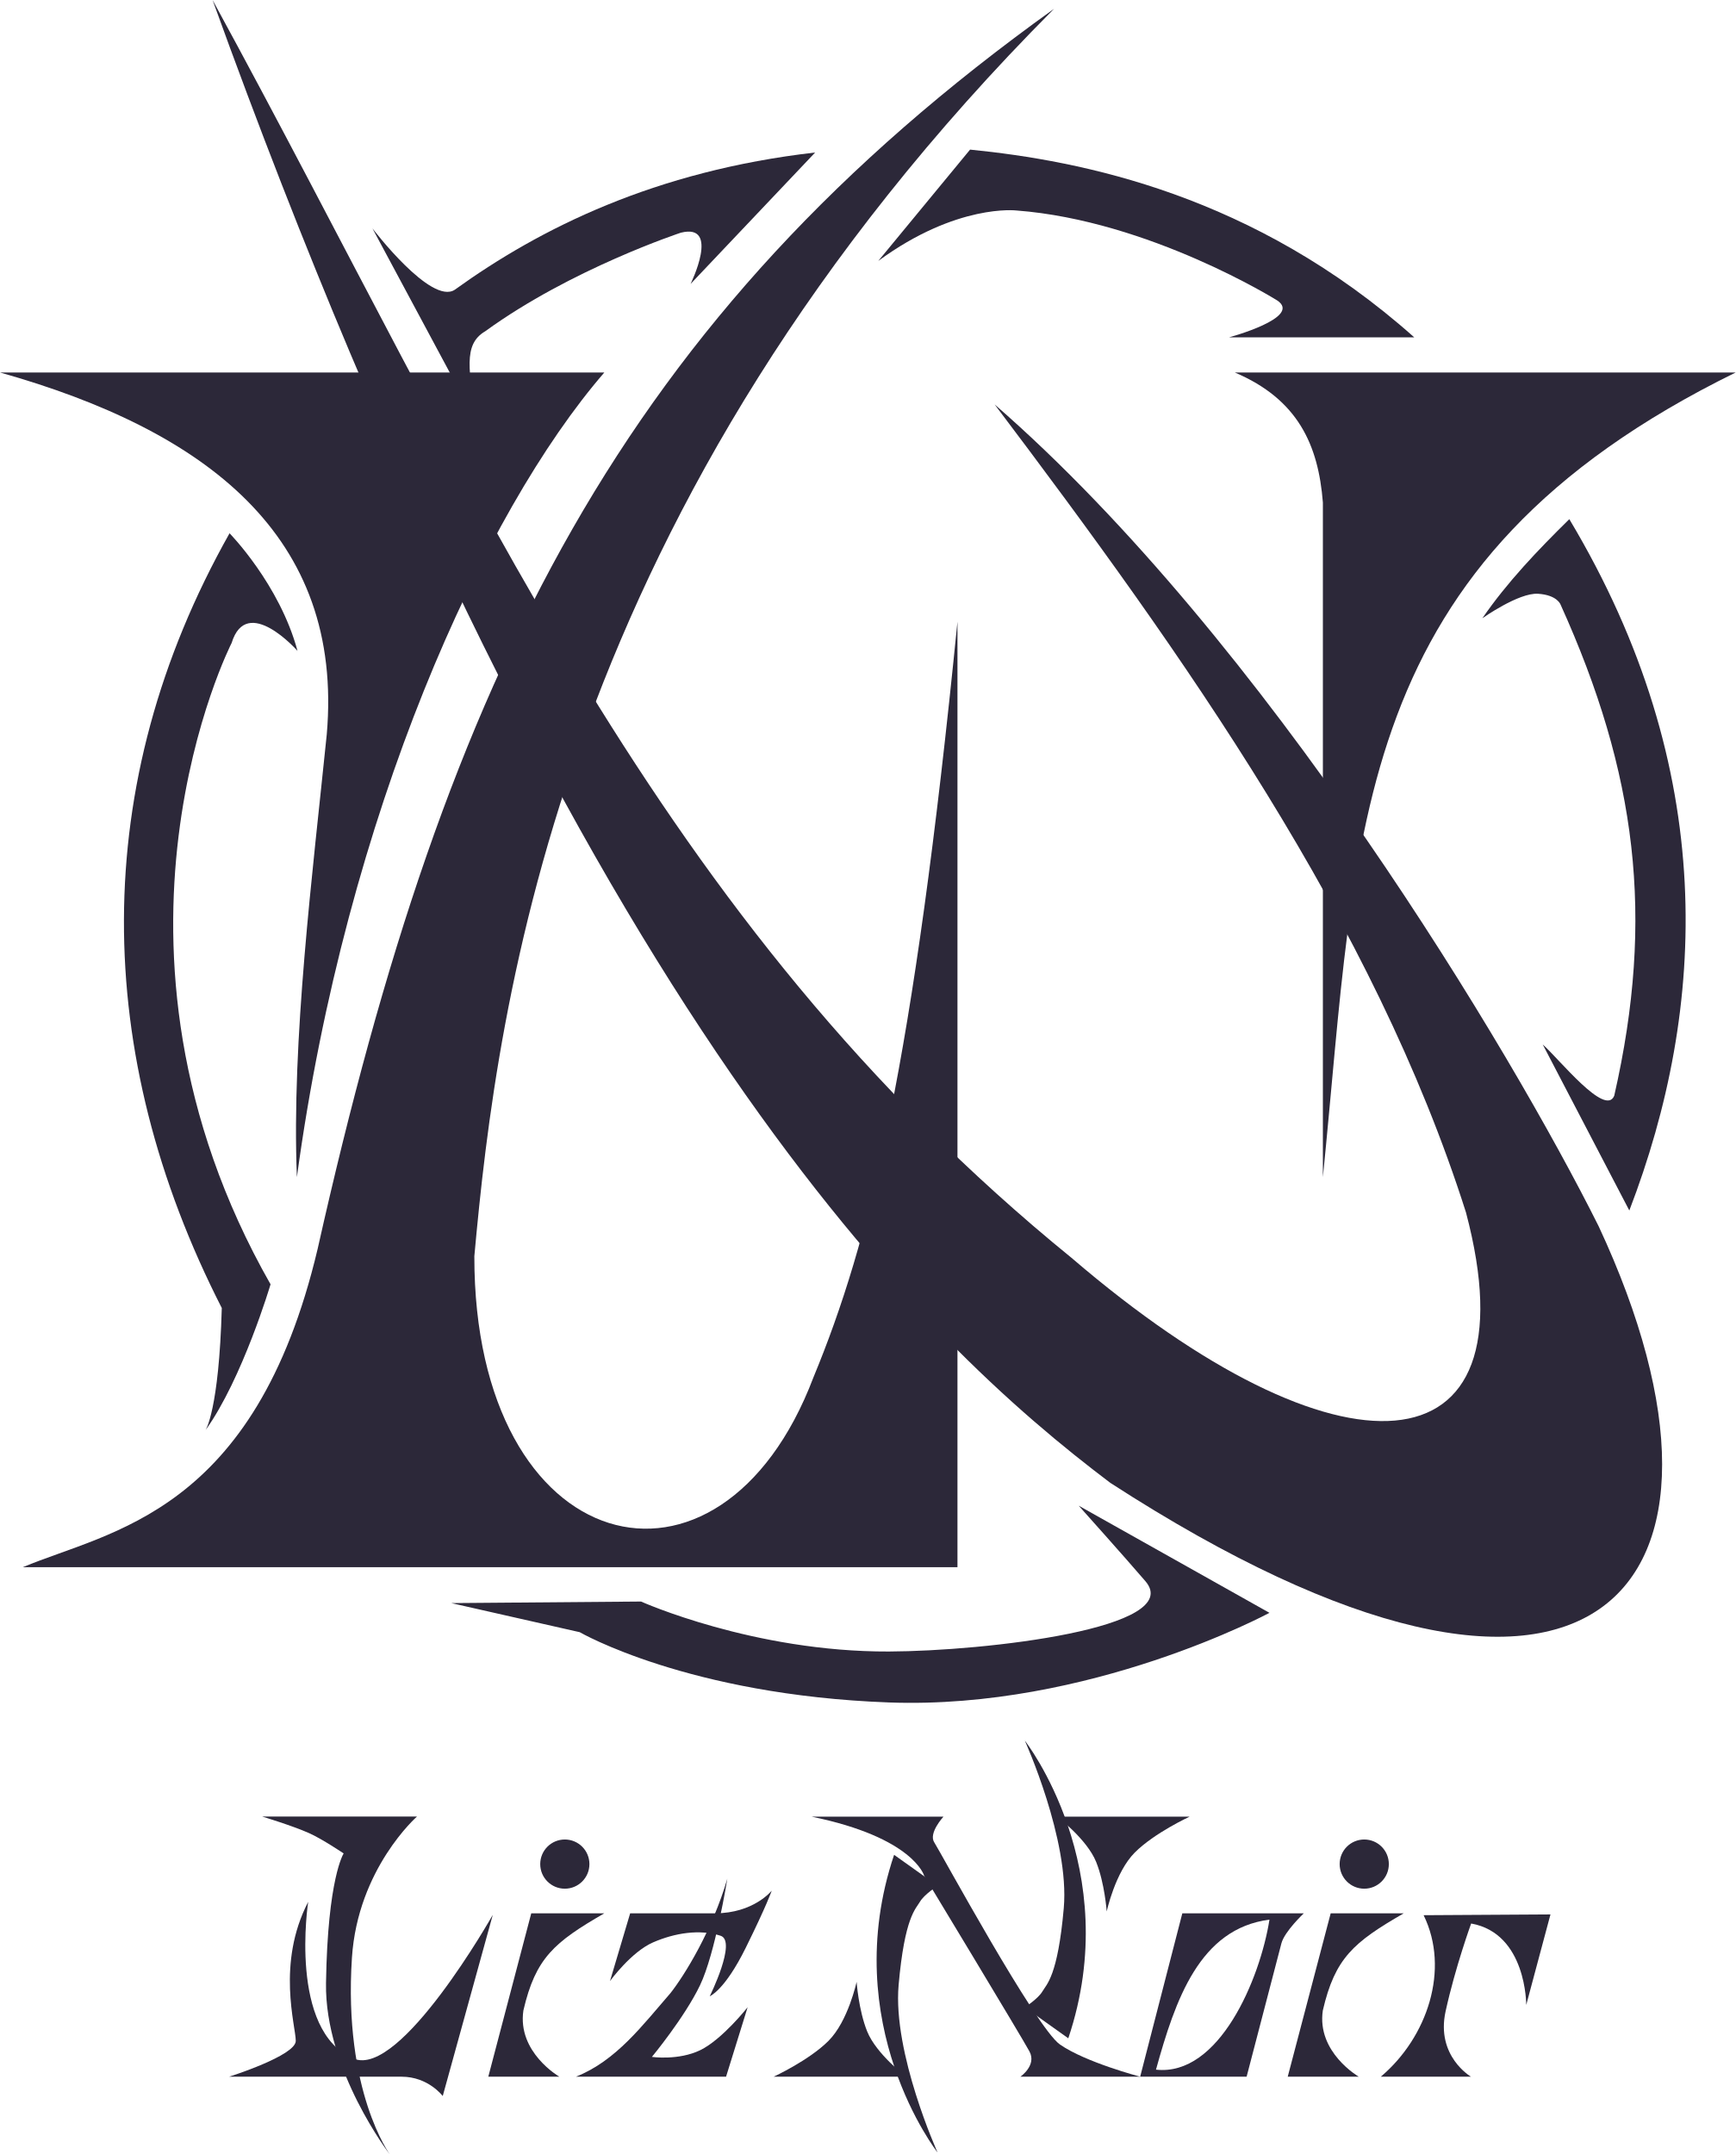
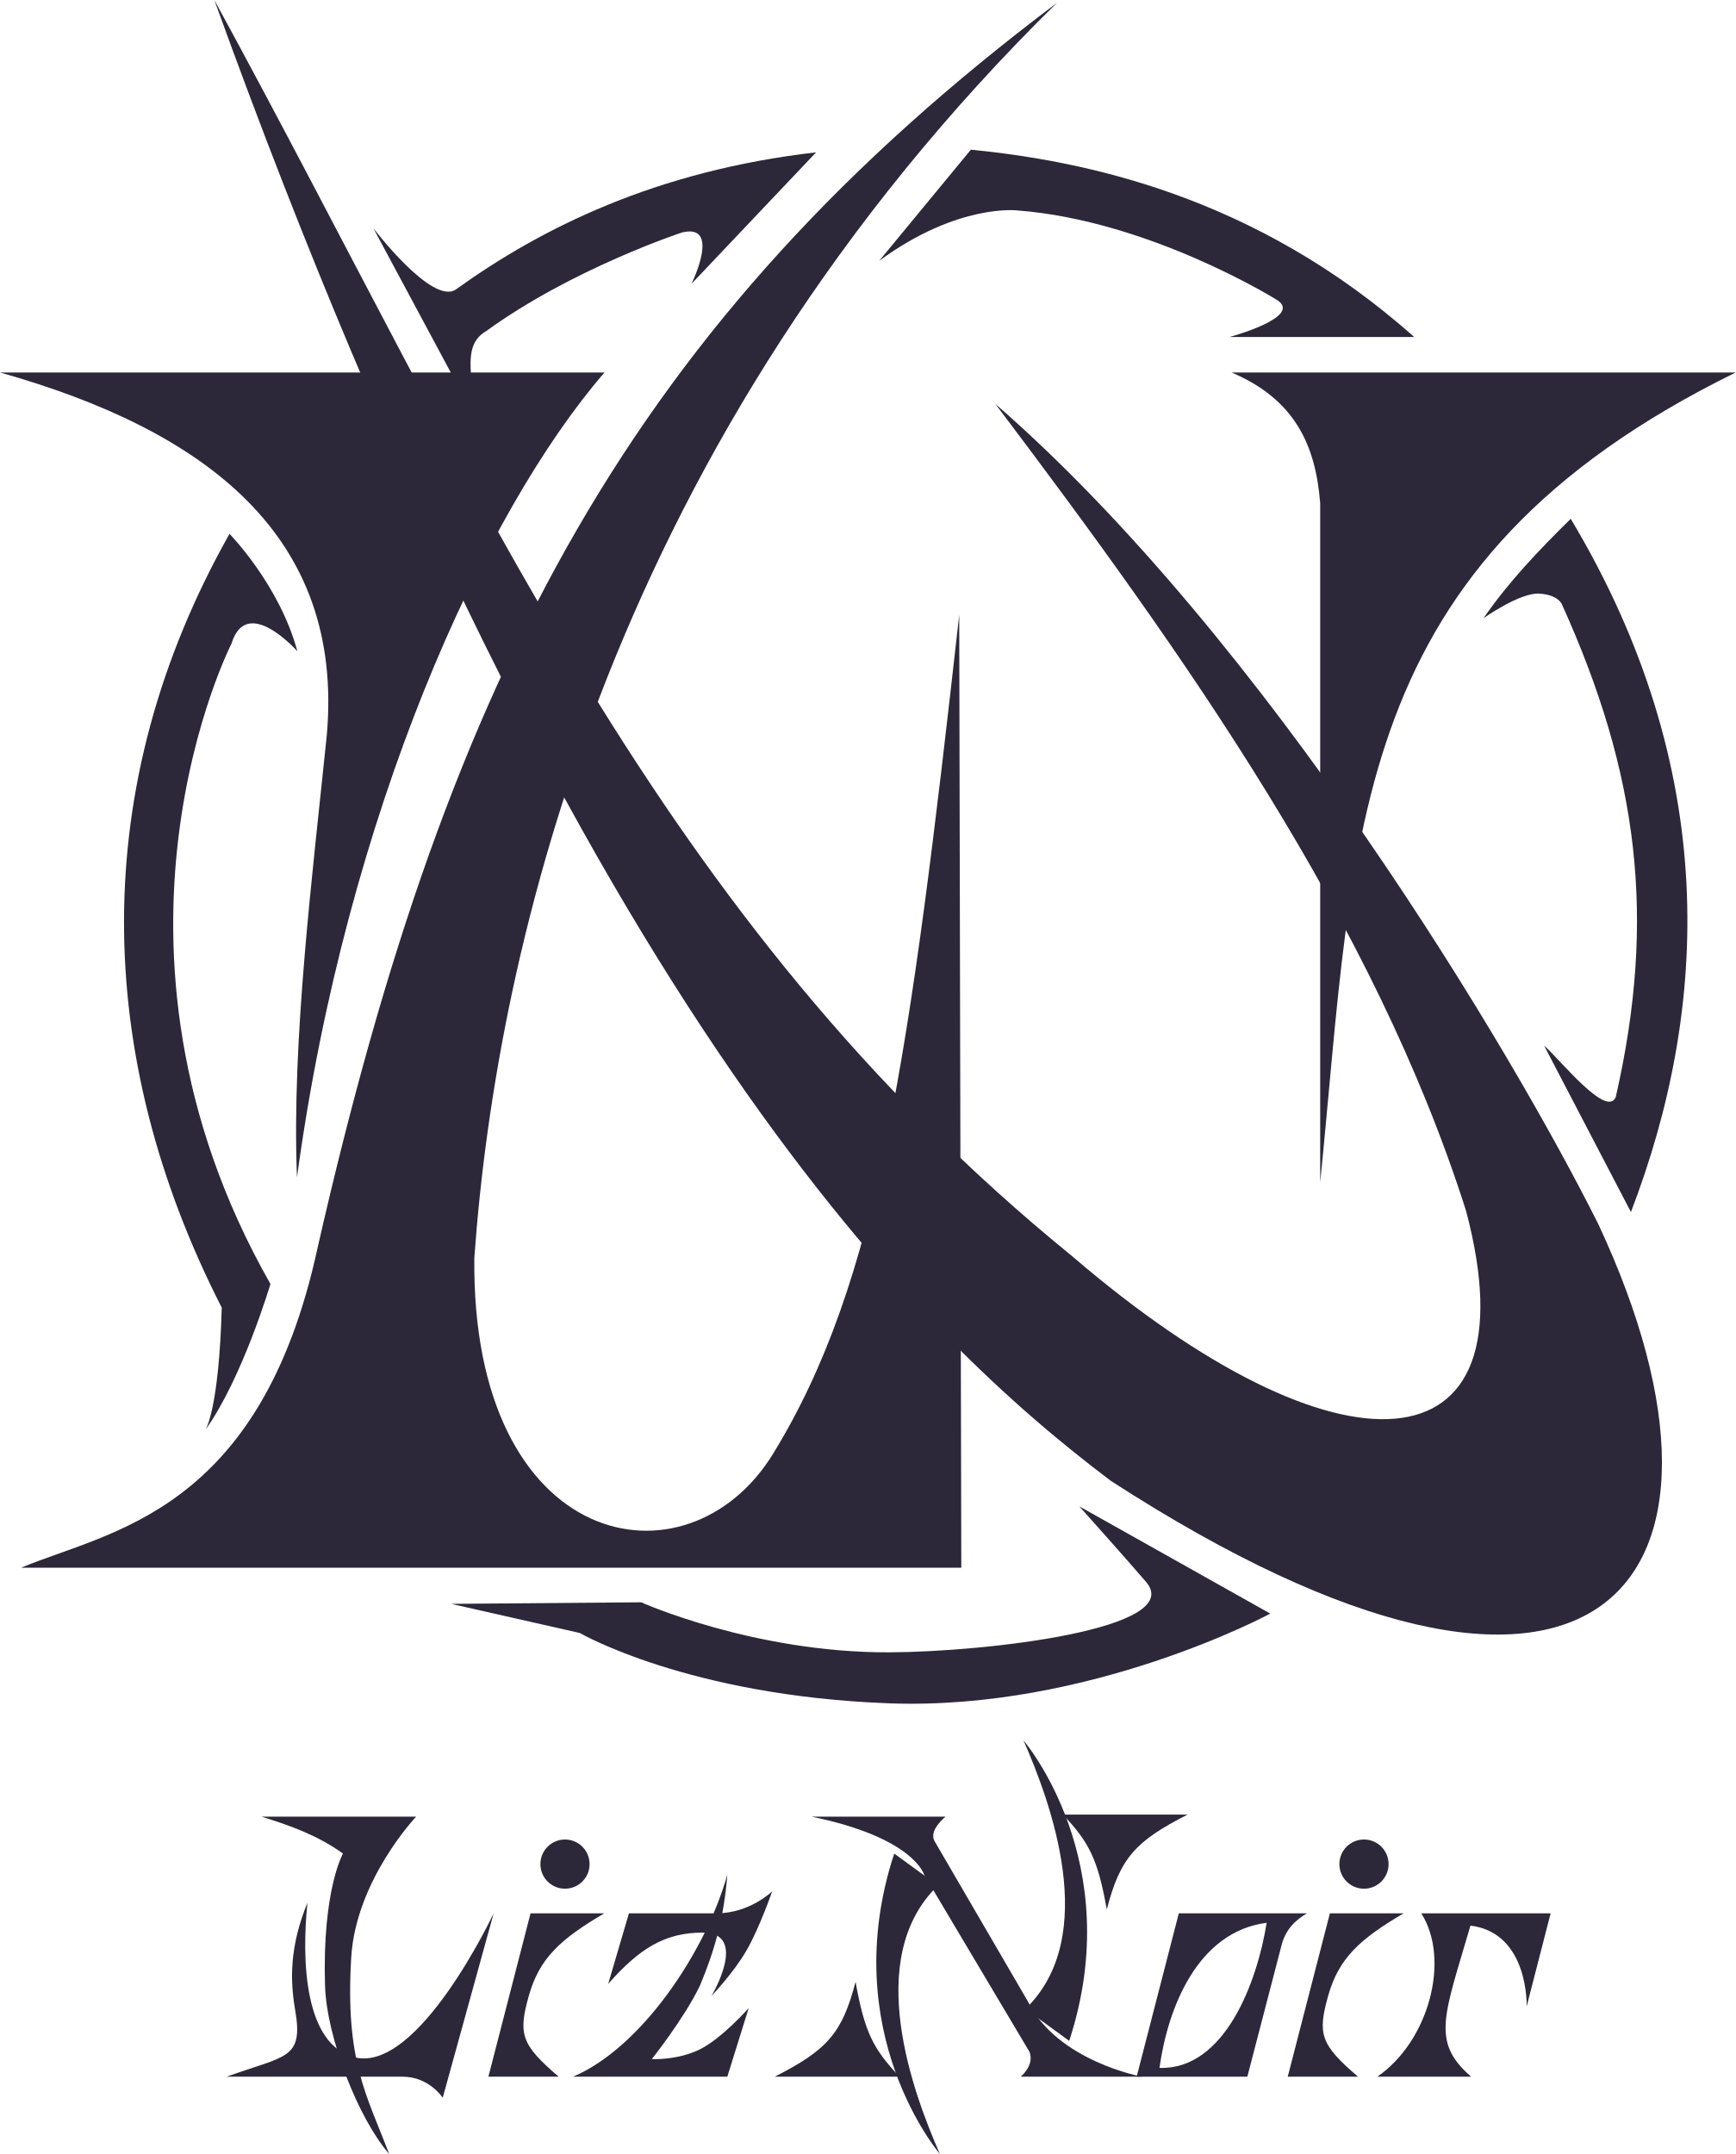
- <svg xmlns="http://www.w3.org/2000/svg" width="494" height="613" viewBox="0 0 130.704 162.19" version="1.1" id="svg5">
+ <svg xmlns="http://www.w3.org/2000/svg" width="494" height="613" version="1.1" id="svg5">
  <defs id="defs2" />
-   <g id="LizNoir Name">
+   <g id="LizNoir_name">
    <g id="L">
-       <path style="fill:#2c2839;fill-opacity:1" d="m 19.73,136.778 h 11.672 c 0,0 -4.461,3.914 -4.901,10.633 -0.659,10.055 2.866,14.828 2.866,14.828 0,0 -4.921,-6.366 -4.818,-12.918 0.124,-7.932 1.329,-9.761 1.329,-9.761 0,0 -1.604,-1.087 -2.617,-1.537 -1.269,-0.564 -3.531,-1.246 -3.531,-1.246 z" id="L 1" />
-       <path style="fill:#2c2839;fill-opacity:1" d="m 23.207,143.205 c -2.405,4.632 -0.935,9.354 -0.935,10.468 0,1.114 -5.02,2.697 -5.02,2.697 h 12.994 c 2.004,0 3.093,1.455 3.093,1.455 l 3.767,-13.639 c 0,0 -6.943,12.291 -10.468,10.824 C 21.695,152.951 23.207,143.205 23.207,143.205 Z" id="L 2" />
+       <path id="L_1" d="m 74.435,517 h 44 c 0,0 -17.156,18.053 -18.477,40.085 -1.766,29.463 4.396,39.089 10.804,55.9 C 102.124,603.132 92.956,580.042 92.5,565 91.68,537.979 97.609,527.491 97.609,527.491 90.543,522.42 82.78,519.566 74.435,517 Z" style="display:inline;fill:#2c2839;fill-opacity:1;stroke-width:3.77" />
+       <path id="L_2" d="m 87.5,541.5 c -5.015,12.284 -5.007,21.777 -3.5,30.5 2.447,14.158 -2.685,12.902 -19.5,19 h 50.086 C 122.158,591 126,597 126,597 l 14.5,-52.5 c 0,0 -21.352,45.437 -39.5,41 -14.405,-3.522 -15.185,-27.587 -13.5,-44 z" style="fill:#2c2839;fill-opacity:1;stroke-width:3.778" />
    </g>
-     <g id="i 1">
-       <circle style="fill:#2c2839;fill-opacity:1" id="i 1-1" cx="42.532" cy="140.361" r="1.852" />
-       <path style="fill:#2c2839;fill-opacity:1" d="m 40.005,144.066 -3.235,12.303 h 5.348 c 0,0 -3.177,-1.836 -2.705,-4.989 0.918,-3.951 2.316,-5.134 6.095,-7.314 z" id="i 1-2" />
+     <g id="i_1">
+       <circle id="i_1_1" cx="160.8" cy="530.5" style="fill:#2c2839;fill-opacity:1;stroke-width:3.784" r="7" />
+       <path id="i_1_2" d="M 151,544.5 139,591 h 20 c -10.755,-9.183 -11.522,-12.214 -8.5,-23 3.009,-10.739 9.042,-16.183 21.5,-23.5 z" style="fill:#2c2839;fill-opacity:1;stroke-width:3.72" />
    </g>
    <g id="z">
-       <path style="fill:#2c2839;fill-opacity:1" d="m 47.453,144.066 -1.519,5.102 c 0,0 1.591,-2.192 3.239,-2.91 1.649,-0.718 3.524,-1.012 5.092,-0.501 1.239,0.404 -0.82,4.555 -0.82,4.555 0,0 1.12,-0.427 2.71,-3.647 1.591,-3.22 1.959,-4.306 1.959,-4.306 0,0 -1.358,1.707 -4.267,1.707 -2.91,0 -6.395,0 -6.395,0 z" id="z 1" />
-       <path style="fill:#2c2839;fill-opacity:1" d="m 54.769,141.46 c -1.135,3.894 -3.209,7.254 -4.278,8.612 -2.095,2.405 -4.081,5.094 -7.121,6.297 h 11.304 l 1.624,-5.229 c 0,0 -1.914,2.426 -3.56,3.227 -1.647,0.801 -3.649,0.512 -3.649,0.512 0,0 2.449,-2.953 3.62,-5.386 1.157,-2.403 2.06,-8.032 2.06,-8.032 z" id="z 2" />
+       <path id="z_1" d="m 179,544.5 -5.9,20.086 C 181.874,554.618 189.188,549.964 200,550 c 13.283,0.044 2.5,18 2.5,18 0,0 6.264,-6.494 10,-13 3.736,-6.506 7.258,-16.737 7.258,-16.737 0,0 -6.391,6.237 -15.758,6.237 z" style="fill:#2c2839;fill-opacity:1;stroke-width:3.899" />
+       <path id="z_2" d="m 207,533.5 c -6.183,22.04 -24.533,49.317 -43.914,57.5 H 207 l 6.086,-19.536 c 0,0 -7.657,8.72 -14.025,11.818 C 192.692,586.38 185.5,586 185.5,586 c 0,0 9.173,-11.499 13.703,-20.907 4.14,-9.887 6.863,-19.347 7.797,-31.593 z" style="fill:#2c2839;fill-opacity:1;stroke-width:3.867" />
    </g>
    <g id="N">
-       <path style="fill:#2c2839;fill-opacity:1" d="m 64.505,149.225 c 0,0 -0.635,2.963 -2.117,4.445 -1.482,1.482 -4.128,2.699 -4.128,2.699 l 9.975,-2e-5 c 0,0 -2.246,-1.699 -2.937,-3.413 -0.644,-1.599 -0.794,-3.731 -0.794,-3.731 z" id="N 1" />
-       <path style="fill:#2c2839;fill-opacity:1" d="m 67.328,139.663 c -4.29,12.774 3.274,22.415 3.274,22.415 0,0 -3.385,-7.475 -2.934,-12.609 0.451,-5.134 1.298,-5.739 1.608,-6.275 0.31,-0.536 1.325,-1.2 1.325,-1.2 z" id="N 2" />
-       <path style="fill:#2c2839;fill-opacity:1" d="m 61.122,136.79 c 7.668,1.575 8.464,4.437 8.464,4.437 0,0 7.381,12.204 7.938,13.247 0.556,1.043 -0.686,1.895 -0.686,1.895 h 9.02 c 0,0 -4.12,-1.082 -6.042,-2.425 -1.814,-1.267 -9.015,-14.528 -9.465,-15.221 -0.451,-0.693 0.693,-1.933 0.693,-1.933 z" id="N 3" />
-       <path style="fill:#2c2839;fill-opacity:1" d="m 80.445,153.478 c 4.29,-12.774 -3.274,-22.415 -3.274,-22.415 0,0 3.385,7.475 2.934,12.609 -0.451,5.134 -1.298,5.739 -1.608,6.275 -0.31,0.536 -1.325,1.2 -1.325,1.2 z" id="N 4" />
-       <path style="fill:#2c2839;fill-opacity:1" d="m 83.337,143.933 c 0,0 0.635,-2.963 2.117,-4.445 1.482,-1.482 4.128,-2.699 4.128,-2.699 l -9.975,2e-5 c 0,0 2.246,1.699 2.937,3.413 0.644,1.599 0.794,3.731 0.794,3.731 z" id="N 5" />
+       <path id="N_1" d="m 243.5,564 c -3.813,14.638 -8.078,19.39 -23,27 H 256 c -7.435,-7.853 -9.921,-12.594 -12.5,-27 z" style="fill:#2c2839;fill-opacity:1;stroke-width:3.509" />
+       <path id="N_2" d="m 254.5,527.5 c -16.7,50.912 13,85.5 13,85.5 -7.507,-17.119 -22.036,-55.678 -0.541,-76.423 z" style="fill:#2c2839;fill-opacity:1;stroke-width:3.812" />
+       <path id="N_3" d="m 231,517 c 29.142,5.987 32,16.5 32,16.5 l 30,50.435 C 294.498,587.77 290.5,591 290.5,591 H 325 c 0,0 -24.136,-4.409 -32.5,-21.5 L 266,524 c -1.817,-3.119 3.102,-7 3.102,-7 z" style="fill:#2c2839;fill-opacity:1;stroke-width:3.8" />
+       <path id="N_4" d="m 304.3,580.8 c 16.7,-50.912 -13,-85.5 -13,-85.5 7.507,17.119 22.036,55.678 0.541,76.423 z" style="fill:#2c2839;fill-opacity:1;stroke-width:3.812" />
+       <path id="N_5" d="m 315,543.4 c 3.813,-14.638 8.078,-19.39 23,-27 h -35.5 c 7.435,7.853 9.921,12.594 12.5,27 z" style="fill:#2c2839;fill-opacity:1;stroke-width:3.509" />
    </g>
-     <path style="display:inline;fill:#2d283c;fill-opacity:1;stroke-width:0.265" d="m 89.032,144.066 -3.175,12.303 h 8.016 c 0,0 2.379,-9.141 2.622,-10.048 0.239,-0.892 1.685,-2.255 1.685,-2.255 z m 6.562,0.476 c -0.708,4.46 -3.785,11.822 -8.546,11.297 1.461,-5.271 3.282,-10.618 8.546,-11.297 z" id="o" />
-     <g id="i 2">
-       <ellipse style="fill:#2c2839;fill-opacity:1" id="i 2-1" cx="102.731" cy="140.361" rx="1.852" ry="1.852" />
-       <path style="fill:#2c2839;fill-opacity:1" d="m 100.204,144.066 -3.235,12.303 h 5.348 c 0,0 -3.177,-1.836 -2.705,-4.989 0.918,-3.951 2.316,-5.134 6.095,-7.314 z" id="i 2-2" />
+     <path id="o" d="m 335.5,544.5 -12,46.5 H 355 l 9.765,-37.515 C 365.907,549.1 368.706,546.381 372,544.5 Z m 25,2.7 c -2.671,16.814 -11.933,41.886 -30.5,41.3 2.314,-16.758 10.653,-38.74 30.5,-41.3 z" style="fill:#2d283c;fill-opacity:1;stroke-width:3.77" />
+     <g id="i_2">
+       <circle id="i_2_1" cx="388.2" cy="530.5" style="fill:#2c2839;fill-opacity:1;stroke-width:3.784" r="7" />
+       <path id="i_2_2" d="m 378.5,544.5 -12,46.5 h 20 c -10.755,-9.183 -11.522,-12.214 -8.5,-23 3.009,-10.739 9.042,-16.183 21.5,-23.5 z" style="fill:#2c2839;fill-opacity:1;stroke-width:3.72" />
    </g>
-     <path style="fill:#2c2839;fill-opacity:1" d="m 107.202,144.209 c 1.996,4.077 0.285,9.194 -3.222,12.159 h 6.786 c 0,0 -2.651,-1.539 -1.91,-4.918 0.737,-3.359 1.925,-6.615 1.925,-6.615 4.179,0.742 4.148,6.13 4.148,6.13 l 1.825,-6.814 z" id="r" />
+     <path id="r" d="m 404.5,544.5 c 8.341,13.065 2.252,36.326 -12.5,46.5 h 26.697 c -11.52,-9.957 -7.633,-17.422 -0.197,-43 16.69,2.073 16,23 16,23 l 6.822,-26.5 z" style="fill:#2c2839;fill-opacity:1;stroke-width:3.779" />
  </g>
-   <g id="LizNoir Logo">
-     <path style="display:inline;fill:#2c2839;fill-opacity:1" d="m 33.984,120.709 14.287,-0.118 c 0,0 8.47,3.803 18.668,3.763 7.316,-0.029 22.328,-1.77 19.315,-5.292 -1.501,-1.754 -5.027,-5.689 -5.027,-5.689 l 14.367,8.068 c 0,0 -13.535,7.303 -28.654,6.749 C 51.817,127.636 43.656,122.899 43.656,122.899 Z" id="Logo 1" />
-     <path style="fill:#2c2839;fill-opacity:1" d="m 116.171,78.645 6.521,12.502 c 5.859,-15.255 6.764,-33.203 -4.519,-52.056 -2.382,2.343 -4.68,4.747 -6.547,7.462 0,0 2.732,-1.939 4.193,-1.844 1.462,0.095 1.699,0.824 1.699,0.824 5.723,12.658 7.11,23.509 4.038,36.971 -0.663,1.636 -4.165,-2.783 -5.385,-3.859 z" id="Logo 2" />
-     <path style="fill:#2c2839;fill-opacity:1" d="M 92.553,25.4 H 106.495 C 94.438,14.657 81.438,12.103 73.049,11.265 l -6.913,8.383 C 72.058,15.306 76.541,15.849 76.541,15.849 86.571,16.61 96.175,22.622 96.175,22.622 98.11,23.903 92.553,25.4 92.553,25.4 Z" id="Logo 3" />
-     <path style="fill:#2c2839;fill-opacity:1" d="M 61.383,11.483 C 49.331,12.863 40.659,17.198 34.25,21.814 32.467,23.011 28.046,17.198 28.046,17.198 L 35.851,31.75 c -0.498,-3.805 -1.034,-5.798 0.691,-6.808 6.461,-4.696 14.725,-7.42 14.725,-7.42 3.008,-0.752 0.734,3.859 0.734,3.859 z" id="Logo 4" />
-     <path style="fill:#2c2839;fill-opacity:1" d="M 17.285,40.155 C 6.622,59.079 6.939,79.365 16.701,98.49 c -0.213,7.698 -1.223,9.196 -1.223,9.196 2.784,-3.88 4.895,-10.98 4.895,-10.98 C 5.808,71.128 17.441,48.417 17.441,48.417 c 1.145,-3.729 4.962,0.593 4.962,0.593 -1.354,-5.029 -5.117,-8.855 -5.117,-8.855 z" id="Logo 5" />
-     <path style="fill:#2c2839;fill-opacity:1" d="M 0,28.046 C 15.503,32.419 25.903,40.333 24.606,55.298 23.543,65.726 21.94,78.388 22.357,88.635 26.078,61.239 36.417,38.552 45.508,28.046 Z" id="Logo 6" />
-     <path style="fill:#2c2839;fill-opacity:1" d="m 92.981,28.046 c 4.759,2.02 6.295,5.461 6.635,9.79 v 50.8 C 102.272,62.388 101.477,42.396 130.704,28.046 Z" id="Logo 7" />
-     <path style="fill:#2c2839;fill-opacity:1" d="M 79.375,0.661 C 46.893,23.936 33.647,50.661 23.922,94.025 19.194,114.017 8.298,115.25 1.72,118.004 H 72.099 V 46.813 C 68.774,80.212 65.505,93.439 61.251,103.717 54.234,122.221 35.692,117.473 35.719,94.589 37.447,75.565 42.179,37.978 79.375,0.661 Z" id="Logo 8" />
-     <path style="fill:#2c2839;fill-opacity:1" d="m 16.007,0 c 27.904,77.258 53.666,101.129 67.601,111.654 36.453,23.606 49.57,8.126 36.777,-19.315 C 113.802,79.156 95.333,48.223 74.9,30.455 89.17,49.356 103.466,69.503 110.392,91.296 115.707,111.337 100.718,111.895 80.698,94.721 49.278,69.168 36.22,37.043 16.007,0 Z" id="Logo 9" />
+   <g id="LizNoir_logo">
+     <path id="Logo_1" d="m 128.415,456.436 54.06,-0.445 c 0,0 32.049,14.389 70.635,14.238 27.684,-0.108 84.482,-6.699 73.082,-20.022 -5.679,-6.637 -19.021,-21.524 -19.021,-21.524 l 54.361,30.527 c 0,0 -51.212,27.634 -108.421,25.536 -57.221,-2.098 -88.099,-20.022 -88.099,-20.022 z" style="fill:#2c2839;fill-opacity:1;stroke-width:3.784" />
+     <path id="Logo_2" d="m 439.456,297.549 24.715,47.381 c 22.207,-57.814 25.636,-125.836 -17.127,-197.287 -9.027,8.88 -17.737,17.991 -24.814,28.282 0,0 10.353,-7.349 15.893,-6.989 5.54,0.36 6.439,3.122 6.439,3.122 21.689,47.972 26.945,89.096 15.303,140.116 -2.514,6.2 -15.787,-10.548 -20.408,-14.625 z" style="fill:#2c2839;fill-opacity:1;stroke-width:3.79" />
+     <path id="Logo_3" d="m 349.892,95.91 h 52.594 C 357.005,55.386 307.963,45.75 276.319,42.591 l -26.077,31.622 c 22.339,-16.38 39.249,-14.331 39.249,-14.331 37.838,2.872 74.063,25.55 74.063,25.55 7.301,4.834 -13.663,10.48 -13.663,10.48 z" style="fill:#2c2839;fill-opacity:1;stroke-width:3.772" />
+     <path id="Logo_4" d="m 232.268,43.355 c -45.55,5.215 -78.328,21.6 -102.55,39.045 -6.739,4.525 -23.449,-17.445 -23.449,-17.445 L 135.769,119.954 c -1.881,-14.381 -3.906,-21.912 2.612,-25.73 24.42,-17.747 55.654,-28.044 55.654,-28.044 11.368,-2.841 2.775,14.586 2.775,14.586 z" style="fill:#2c2839;fill-opacity:1;stroke-width:3.779" />
+     <path id="Logo_5" d="M 65.316,151.925 C 25.064,223.363 26.259,299.946 63.111,372.14 62.305,401.202 58.495,406.855 58.495,406.855 69.006,392.206 76.973,365.404 76.973,365.404 21.989,268.848 65.905,183.115 65.905,183.115 c 4.323,-14.076 18.73,2.238 18.73,2.238 -5.112,-18.983 -19.318,-33.428 -19.318,-33.428 z" style="fill:#2c2839;fill-opacity:1;stroke-width:3.775" />
+     <path id="Logo_6" d="m 0,106 c 58.611,16.534 97.928,46.453 93.027,103.029 -4.02,39.424 -10.079,87.295 -8.502,126.036 C 98.59,231.491 137.678,145.718 172.049,106 Z" style="fill:#2c2839;fill-opacity:1;stroke-width:3.781" />
+     <path id="Logo_7" d="m 350.5,106 c 18.101,7.682 23.943,20.77 25.237,37.235 V 336.456 C 385.842,236.62 382.832,160.581 494,106 Z" style="display:inline;fill:#2c2839;fill-opacity:1;stroke-width:3.804" />
+     <path id="Logo_8" d="M 300.784,0.83 C 180.142,91.594 127.792,190.889 90.415,354.983 74.053,430.802 31.012,435.681 6,446.154 H 273.592 L 273,175 C 258.906,300.88 250.08,364.731 220.012,413.738 195.635,453.467 134.087,441.536 135,357.954 141.341,269.413 174.216,125.238 300.784,0.83 Z" style="display:inline;fill:#2c2839;fill-opacity:1;stroke-width:3.802" />
+     <path id="Logo_9" d="m 61,0 c 105.321,291.607 202.561,381.708 255.157,421.434 137.59,89.099 187.099,30.67 138.813,-72.902 -24.848,-49.76 -94.558,-166.515 -171.684,-233.58 53.862,71.338 107.823,147.385 133.965,229.642 20.061,75.644 -36.514,77.75 -112.08,12.925 C 186.579,261.072 137.293,139.816 61,0 Z" style="display:inline;fill:#2c2839;fill-opacity:1;stroke-width:3.774" />
  </g>
</svg>
